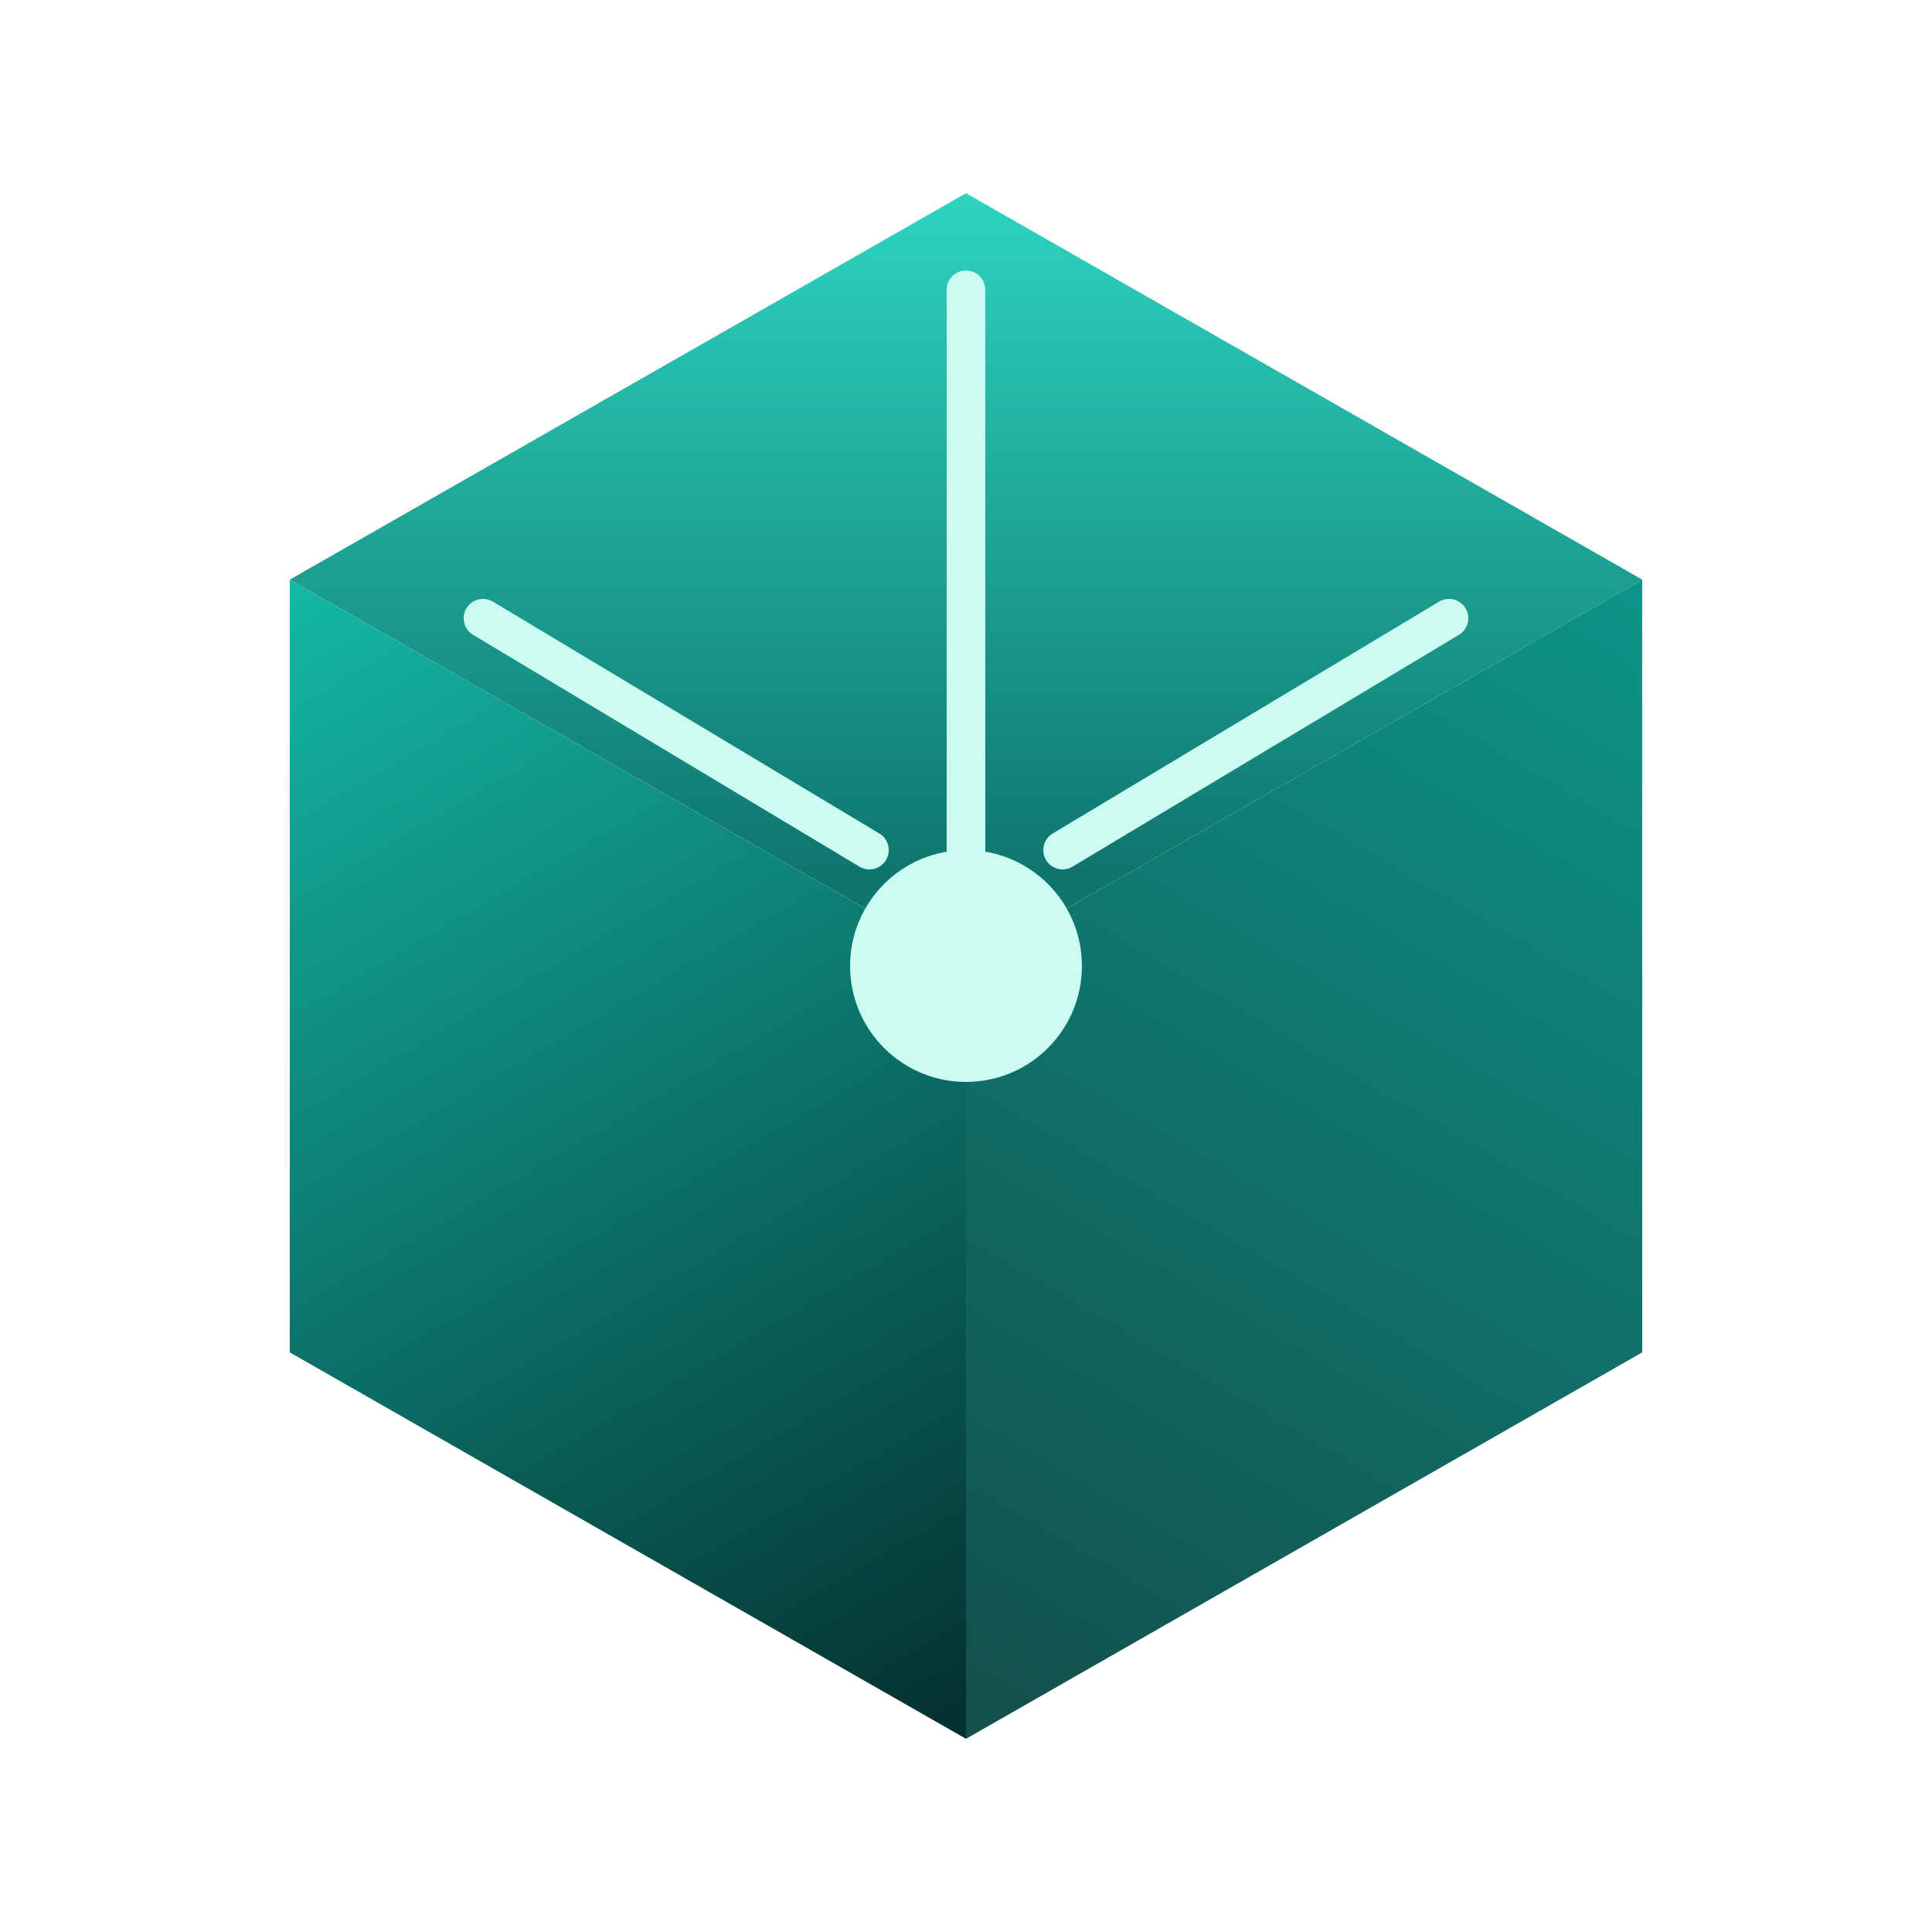
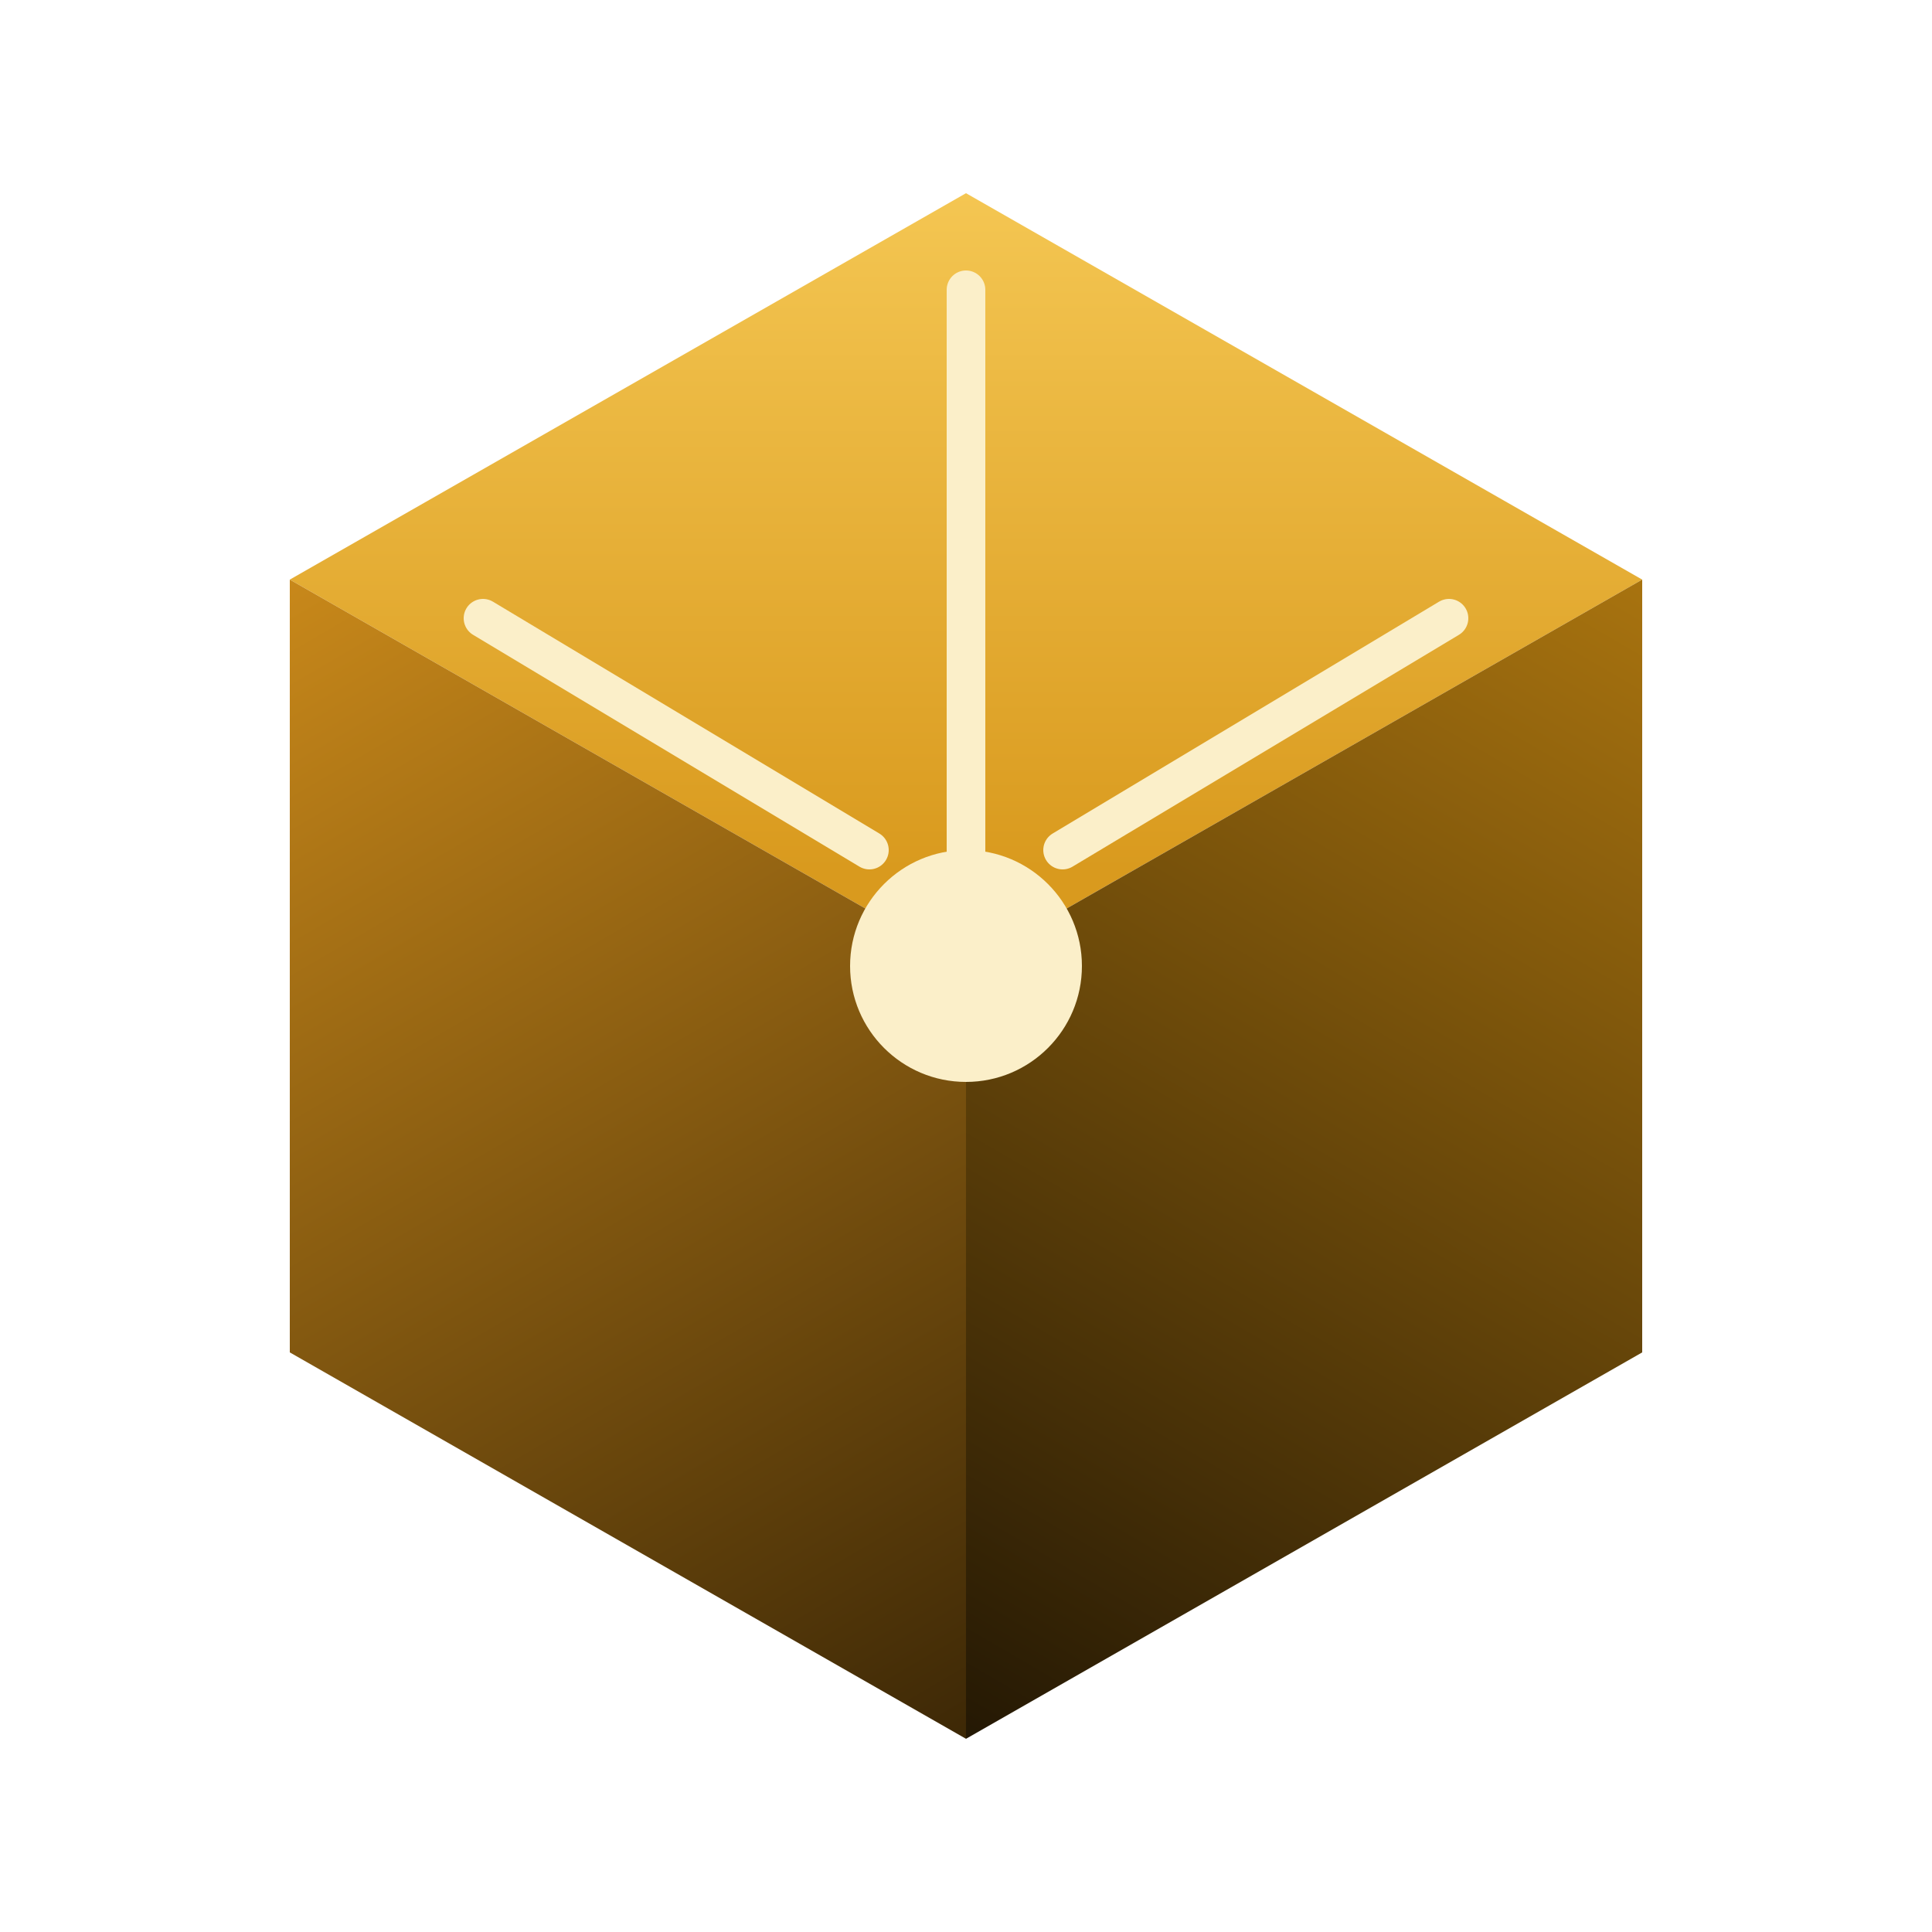
<svg xmlns="http://www.w3.org/2000/svg" viewBox="0 0 100 100" width="100%" height="100%" fill="none">
  <defs>
    <linearGradient id="cubeTop" x1="50" y1="10" x2="50" y2="45" gradientUnits="userSpaceOnUse">
-       <stop stop-color="#2DD4BF" />
-       <stop offset="1" stop-color="#0F766E" />
+       <stop stop-color="#F4C652" />
+       <stop offset="1" stop-color="#D99A1E" />
    </linearGradient>
    <linearGradient id="cubeLeft" x1="15" y1="30" x2="50" y2="90" gradientUnits="userSpaceOnUse">
-       <stop stop-color="#14B8A6" />
-       <stop offset="1" stop-color="#042F2E" />
+       <stop stop-color="#C8881A" />
+       <stop offset="1" stop-color="#3D2806" />
    </linearGradient>
    <linearGradient id="cubeRight" x1="85" y1="30" x2="50" y2="90" gradientUnits="userSpaceOnUse">
-       <stop stop-color="#0D9488" />
-       <stop offset="1" stop-color="#134E4A" />
+       <stop stop-color="#A8730F" />
+       <stop offset="1" stop-color="#241804" />
    </linearGradient>
  </defs>
  <path d="M50 10 L85 30 L50 50 L15 30 Z" fill="url(#cubeTop)" />
  <path d="M15 30 L50 50 L50 90 L15 70 Z" fill="url(#cubeLeft)" />
  <path d="M85 30 L50 50 L50 90 L85 70 Z" fill="url(#cubeRight)" />
-   <path d="M50 15 L50 45 M25 32 L45 44 M75 32 L55 44" stroke="#CCFBF1" stroke-width="2" stroke-linecap="round" />
-   <circle cx="50" cy="50" r="6" fill="#CCFBF1" />
+   <path d="M50 15 L50 45 M25 32 L45 44 M75 32 L55 44" stroke="#FBEFC9" stroke-width="2" stroke-linecap="round" />
+   <circle cx="50" cy="50" r="6" fill="#FBEFC9" />
</svg>
